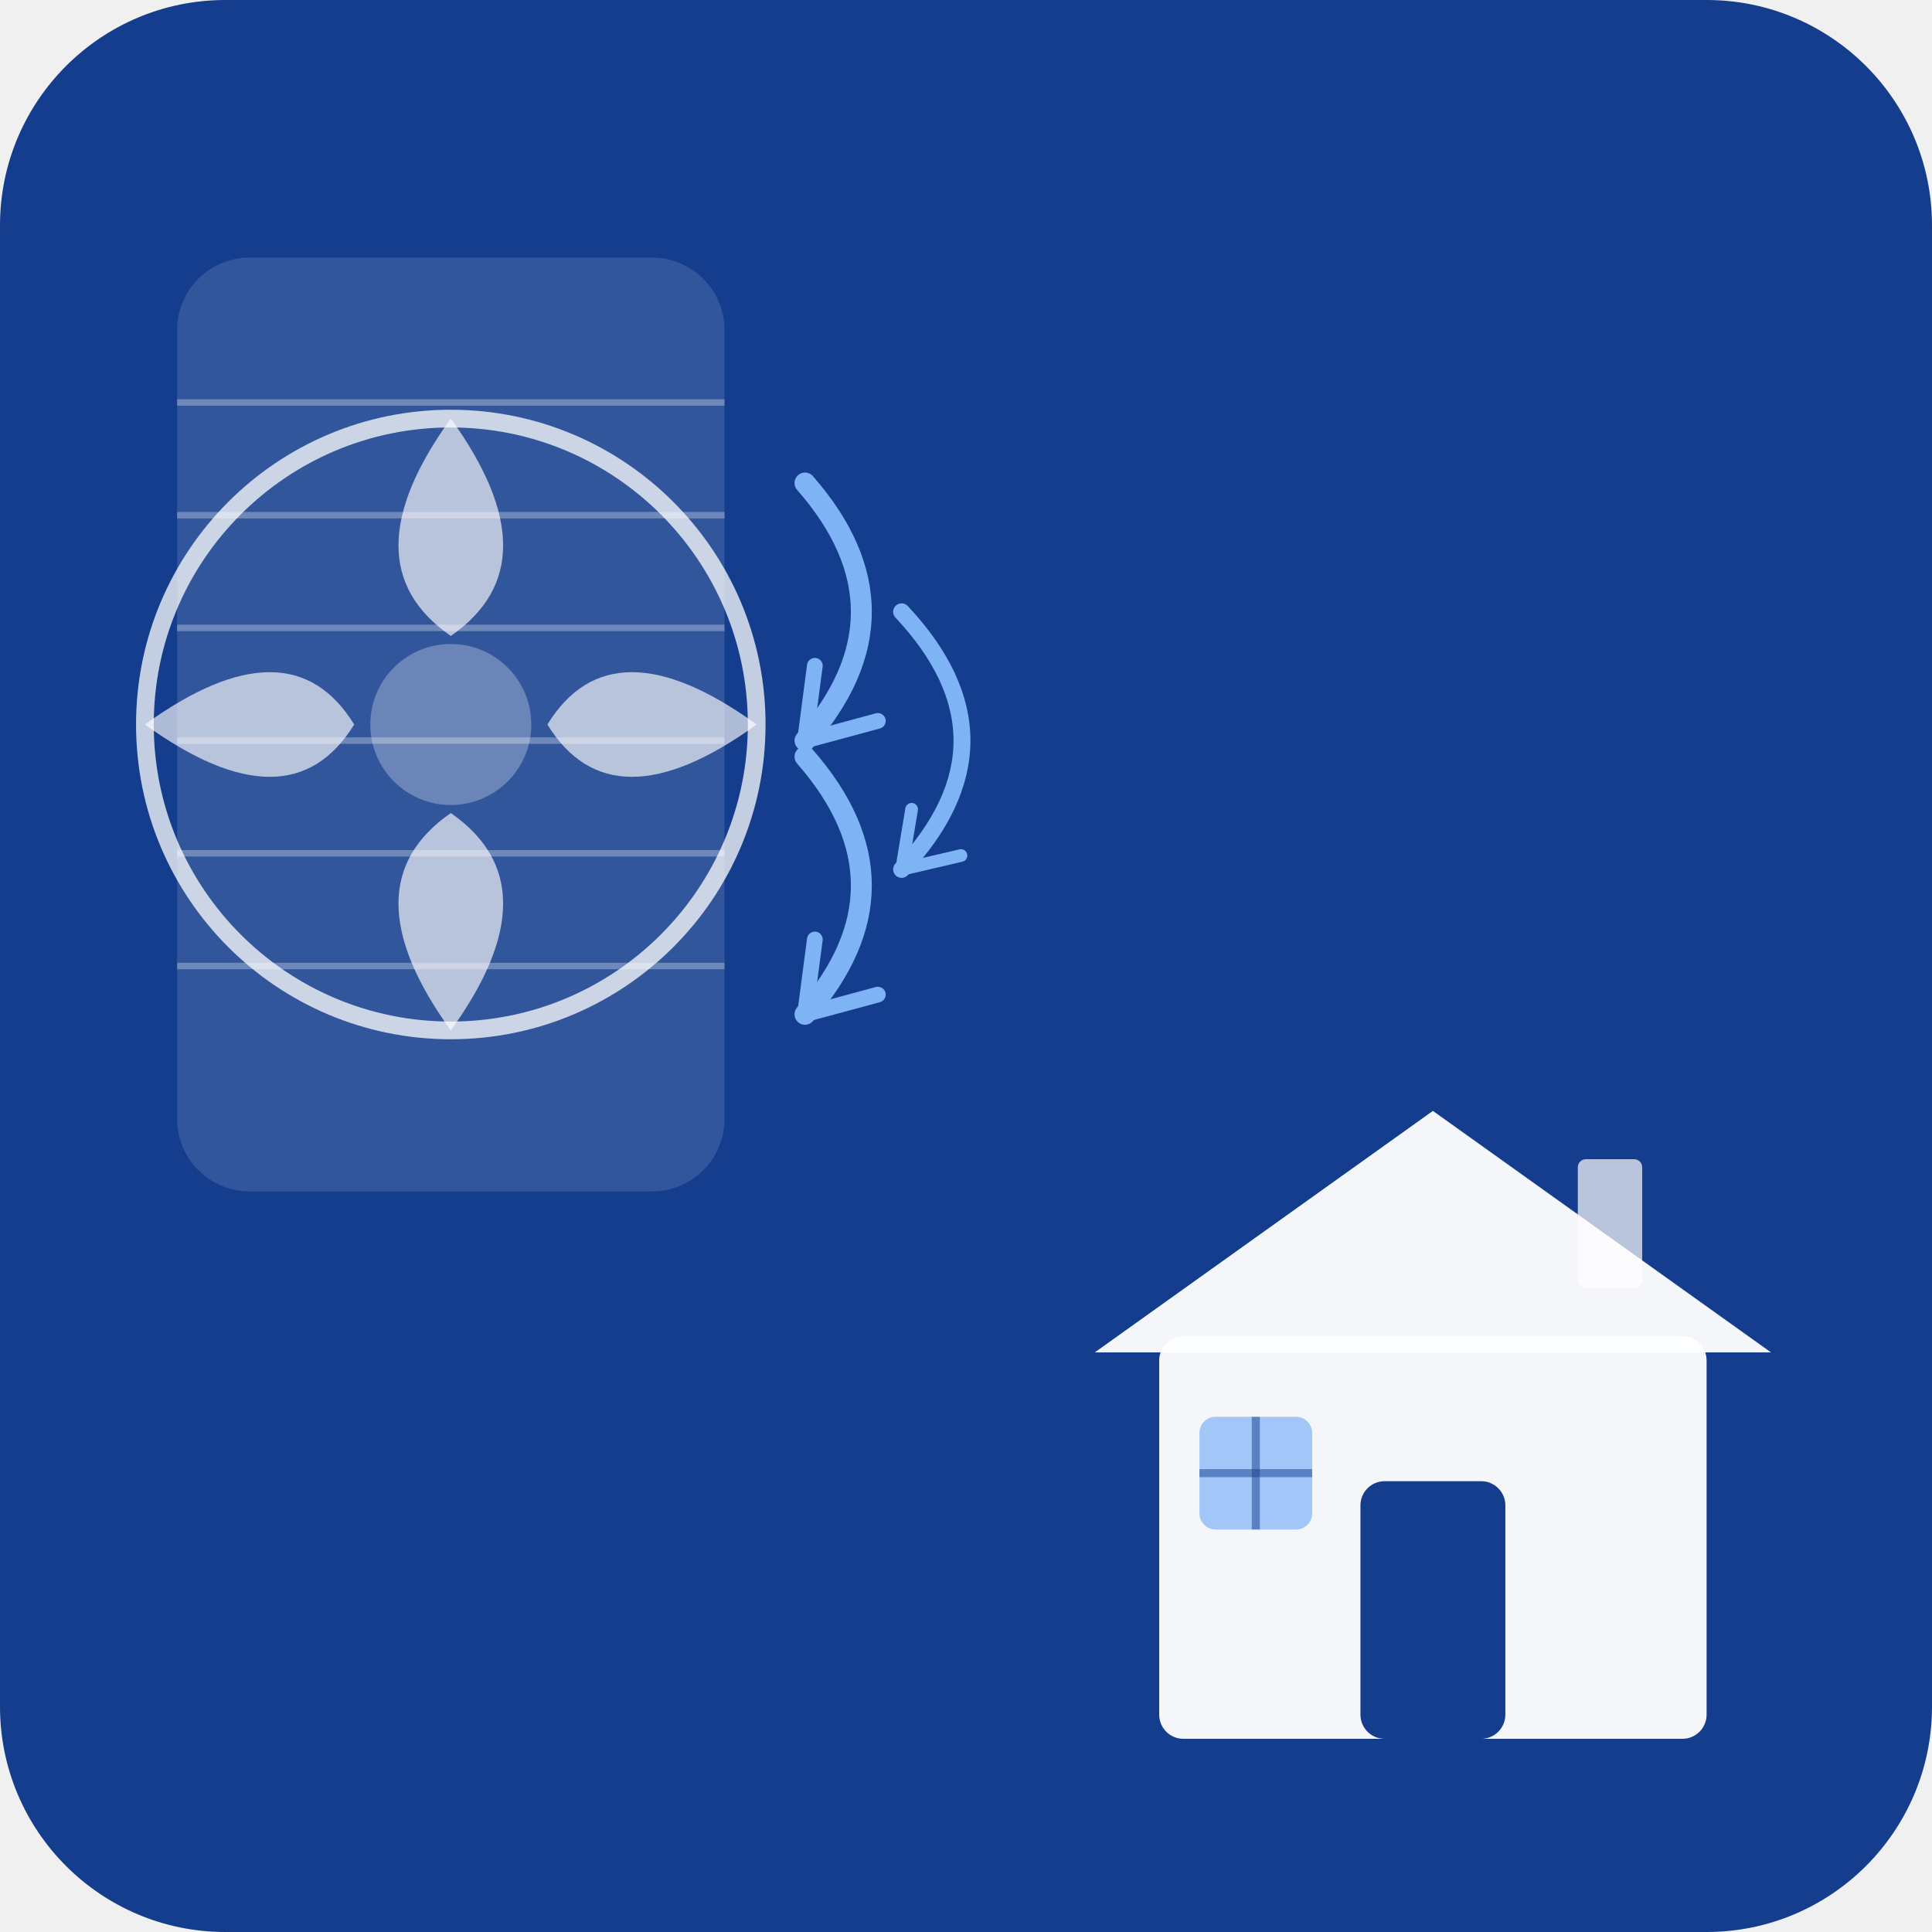
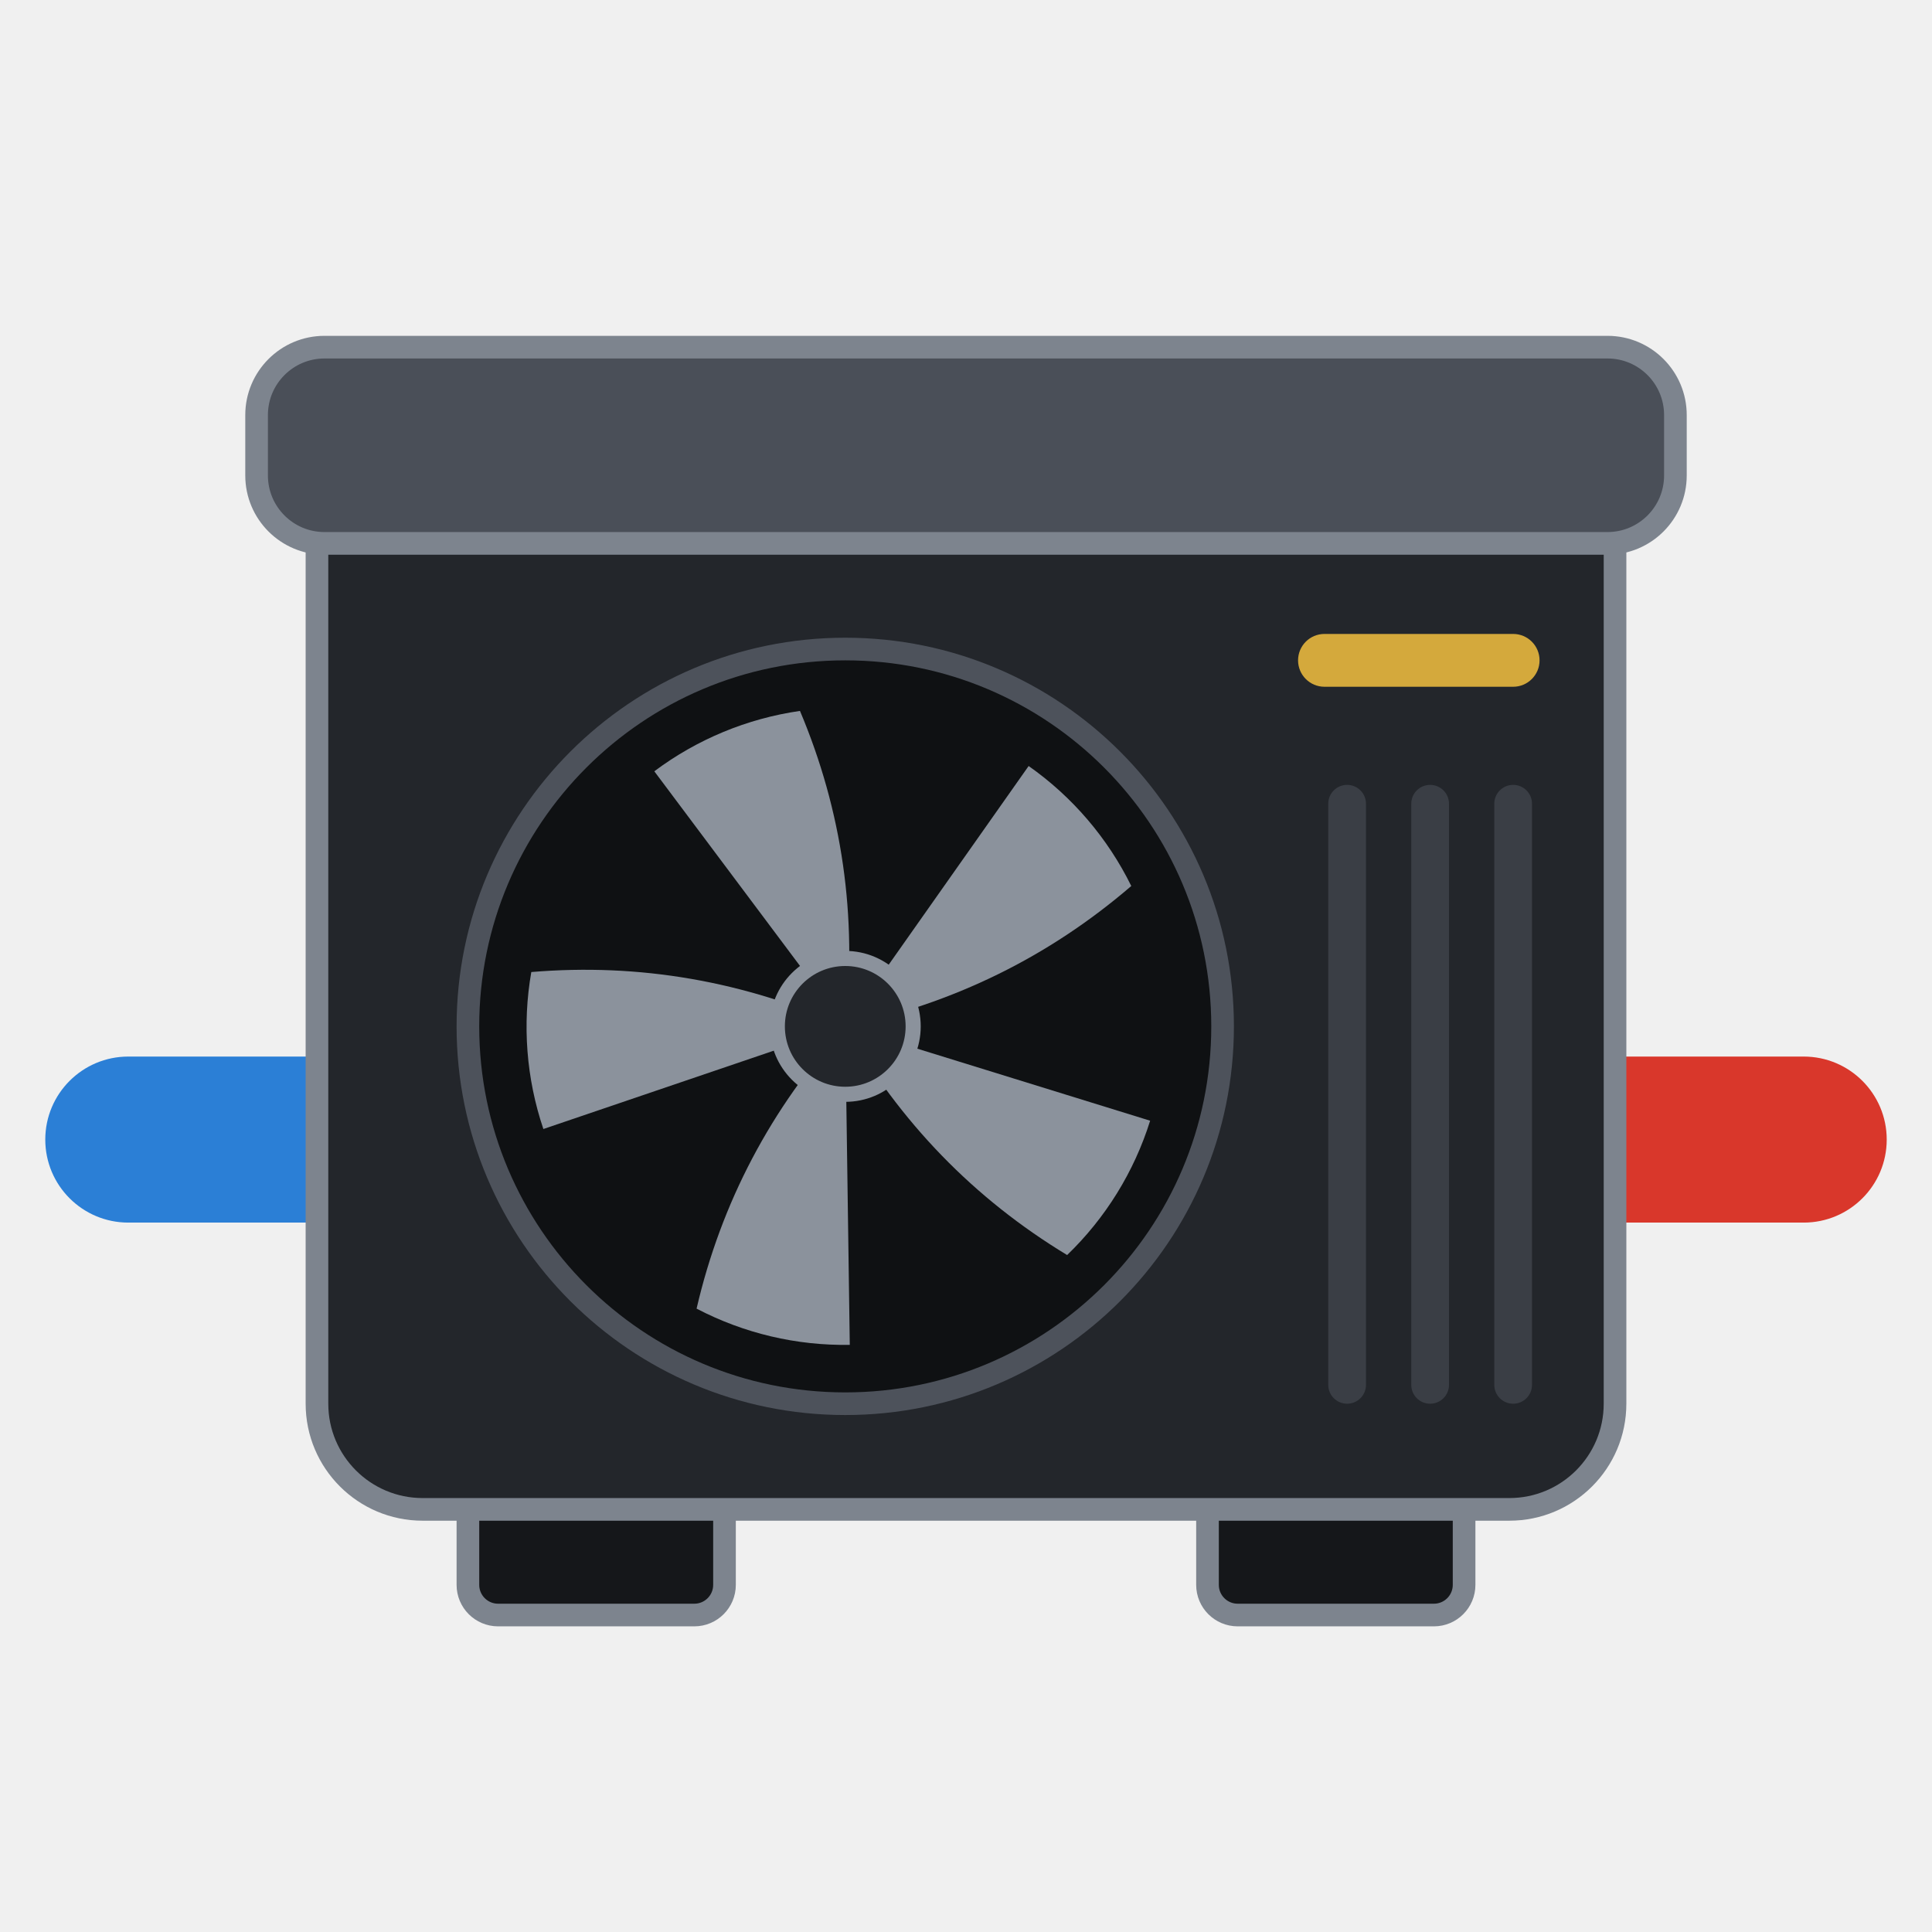
- <svg xmlns="http://www.w3.org/2000/svg" viewBox="0 0 240 240" width="240" height="240" role="img">
-   <defs>
-     <marker id="arrow" viewBox="0 0 10 10" refX="8" refY="5" markerWidth="5" markerHeight="5" orient="auto-start-reverse">
-       <path d="M2 1L8 5L2 9" fill="none" stroke="#7eb3f5" stroke-width="1.5" stroke-linecap="round" stroke-linejoin="round" />
-     </marker>
-   </defs>
-   <rect width="240" height="240" rx="28" fill="#143d8d" />
-   <rect x="22" y="32" width="68" height="116" rx="9" fill="#ffffff" fill-opacity="0.13" />
-   <line x1="22" y1="50" x2="90" y2="50" stroke="#ffffff" stroke-width="0.8" stroke-opacity="0.3" />
-   <line x1="22" y1="64" x2="90" y2="64" stroke="#ffffff" stroke-width="0.8" stroke-opacity="0.3" />
-   <line x1="22" y1="78" x2="90" y2="78" stroke="#ffffff" stroke-width="0.8" stroke-opacity="0.3" />
-   <line x1="22" y1="92" x2="90" y2="92" stroke="#ffffff" stroke-width="0.8" stroke-opacity="0.3" />
-   <line x1="22" y1="106" x2="90" y2="106" stroke="#ffffff" stroke-width="0.8" stroke-opacity="0.3" />
-   <line x1="22" y1="120" x2="90" y2="120" stroke="#ffffff" stroke-width="0.8" stroke-opacity="0.3" />
-   <circle cx="56" cy="90" r="38" fill="none" stroke="#ffffff" stroke-width="2.2" stroke-opacity="0.75" />
-   <circle cx="56" cy="90" r="10" fill="#ffffff" fill-opacity="0.28" />
-   <path d="M56 52 Q69 70 56 79 Q43 70 56 52Z" fill="#ffffff" fill-opacity="0.65" />
-   <path d="M94 90 Q76 103 68 90 Q76 77 94 90Z" fill="#ffffff" fill-opacity="0.65" />
-   <path d="M56 128 Q43 110 56 101 Q69 110 56 128Z" fill="#ffffff" fill-opacity="0.65" />
-   <path d="M18 90 Q36 77 44 90 Q36 103 18 90Z" fill="#ffffff" fill-opacity="0.65" />
-   <path d="M100 60 Q114 76 100 92" fill="none" stroke="#7eb3f5" stroke-width="2.6" stroke-linecap="round" marker-end="url(#arrow)" />
-   <path d="M112 76 Q127 92 112 108" fill="none" stroke="#7eb3f5" stroke-width="2.1" stroke-linecap="round" marker-end="url(#arrow)" />
-   <path d="M100 94 Q114 110 100 126" fill="none" stroke="#7eb3f5" stroke-width="2.6" stroke-linecap="round" marker-end="url(#arrow)" />
-   <polygon points="178,138 136,168 220,168" fill="#ffffff" fill-opacity="0.95" />
-   <rect x="196" y="144" width="8" height="16" rx="1" fill="#ffffff" fill-opacity="0.7" />
-   <rect x="144" y="166" width="68" height="50" rx="3" fill="#ffffff" fill-opacity="0.95" />
-   <rect x="169" y="184" width="18" height="32" rx="3" fill="#143d8d" />
-   <rect x="149" y="176" width="14" height="14" rx="2" fill="#7eb3f5" fill-opacity="0.7" />
-   <line x1="156" y1="176" x2="156" y2="190" stroke="#143d8d" stroke-width="1" stroke-opacity="0.5" />
-   <line x1="149" y1="183" x2="163" y2="183" stroke="#143d8d" stroke-width="1" stroke-opacity="0.5" />
+ <svg xmlns="http://www.w3.org/2000/svg" viewBox="0 0 256 256" width="256" height="256" role="img">
+   <rect x="6" y="140" width="60" height="22" rx="11" fill="#2b7fd6" />
+   <rect x="190" y="140" width="60" height="22" rx="11" fill="#d9372b" />
+   <rect x="62" y="196" width="34" height="18" rx="4" fill="#15171a" stroke="#7d848e" stroke-width="3" />
+   <rect x="160" y="196" width="34" height="18" rx="4" fill="#15171a" stroke="#7d848e" stroke-width="3" />
+   <rect x="42" y="58" width="172" height="142" rx="14" fill="#23262b" stroke="#7d848e" stroke-width="3" />
+   <rect x="34" y="46" width="188" height="26" rx="9" fill="#4a4f58" stroke="#7d848e" stroke-width="3" />
+   <circle cx="112" cy="136" r="50" fill="#0f1113" stroke="#4d525b" stroke-width="3" />
+   <path d="M112 136 L152.4 148.5 A42.24 42.24 0 0 1 141.4 166.3 Q122.9 155.1 112 136Z" fill="#8b929c" />
+   <path d="M112 136 L112.6 178.2 A42.24 42.24 0 0 1 92.3 173.4 Q97.2 152.3 112 136Z" fill="#8b929c" />
+   <path d="M112 136 L72.0 149.6 A42.24 42.24 0 0 1 70.4 128.8 Q91.9 127.0 112 136Z" fill="#8b929c" />
+   <path d="M112 136 L86.7 102.2 A42.24 42.24 0 0 1 106.0 94.2 Q114.4 114.1 112 136Z" fill="#8b929c" />
+   <path d="M112 136 L136.3 101.5 A42.24 42.24 0 0 1 149.9 117.4 Q133.5 131.5 112 136Z" fill="#8b929c" />
+   <circle cx="112" cy="136" r="9" fill="#23262b" stroke="#8b929c" stroke-width="2" />
+   <rect x="176" y="104" width="5" height="82" rx="2.5" fill="#3a3e45" />
+   <rect x="187" y="104" width="5" height="82" rx="2.5" fill="#3a3e45" />
+   <rect x="198" y="104" width="5" height="82" rx="2.5" fill="#3a3e45" />
+   <rect x="172" y="84" width="32" height="7" rx="3.5" fill="#d4a93c" />
</svg>
